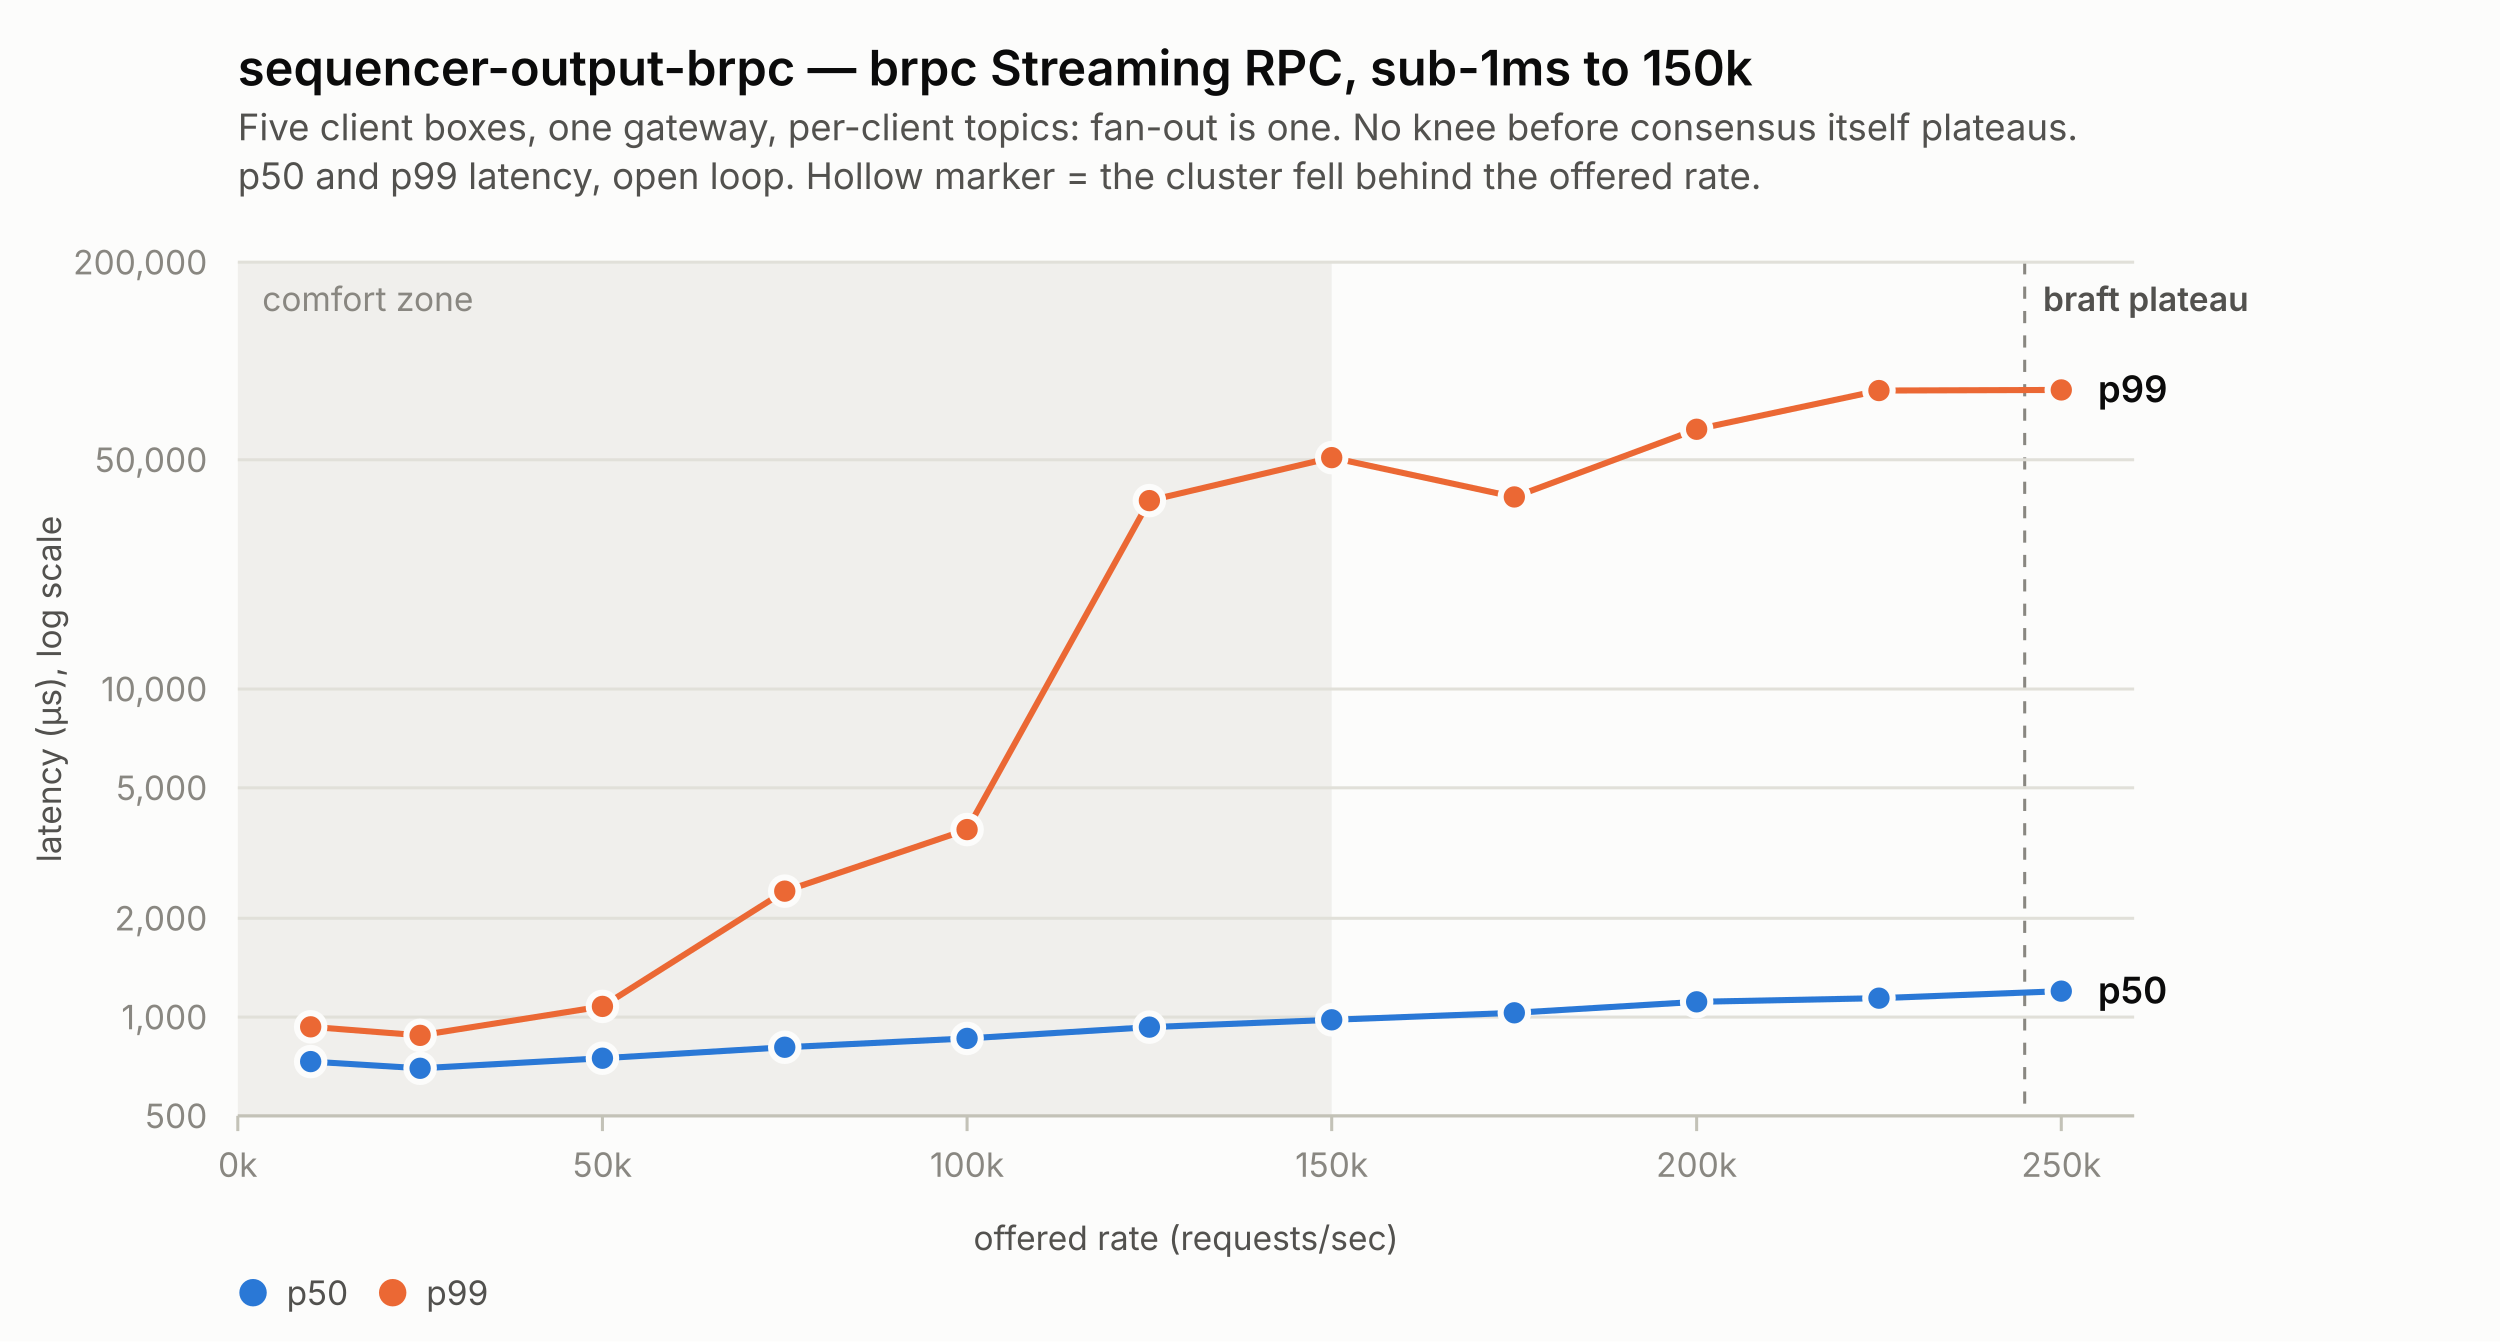
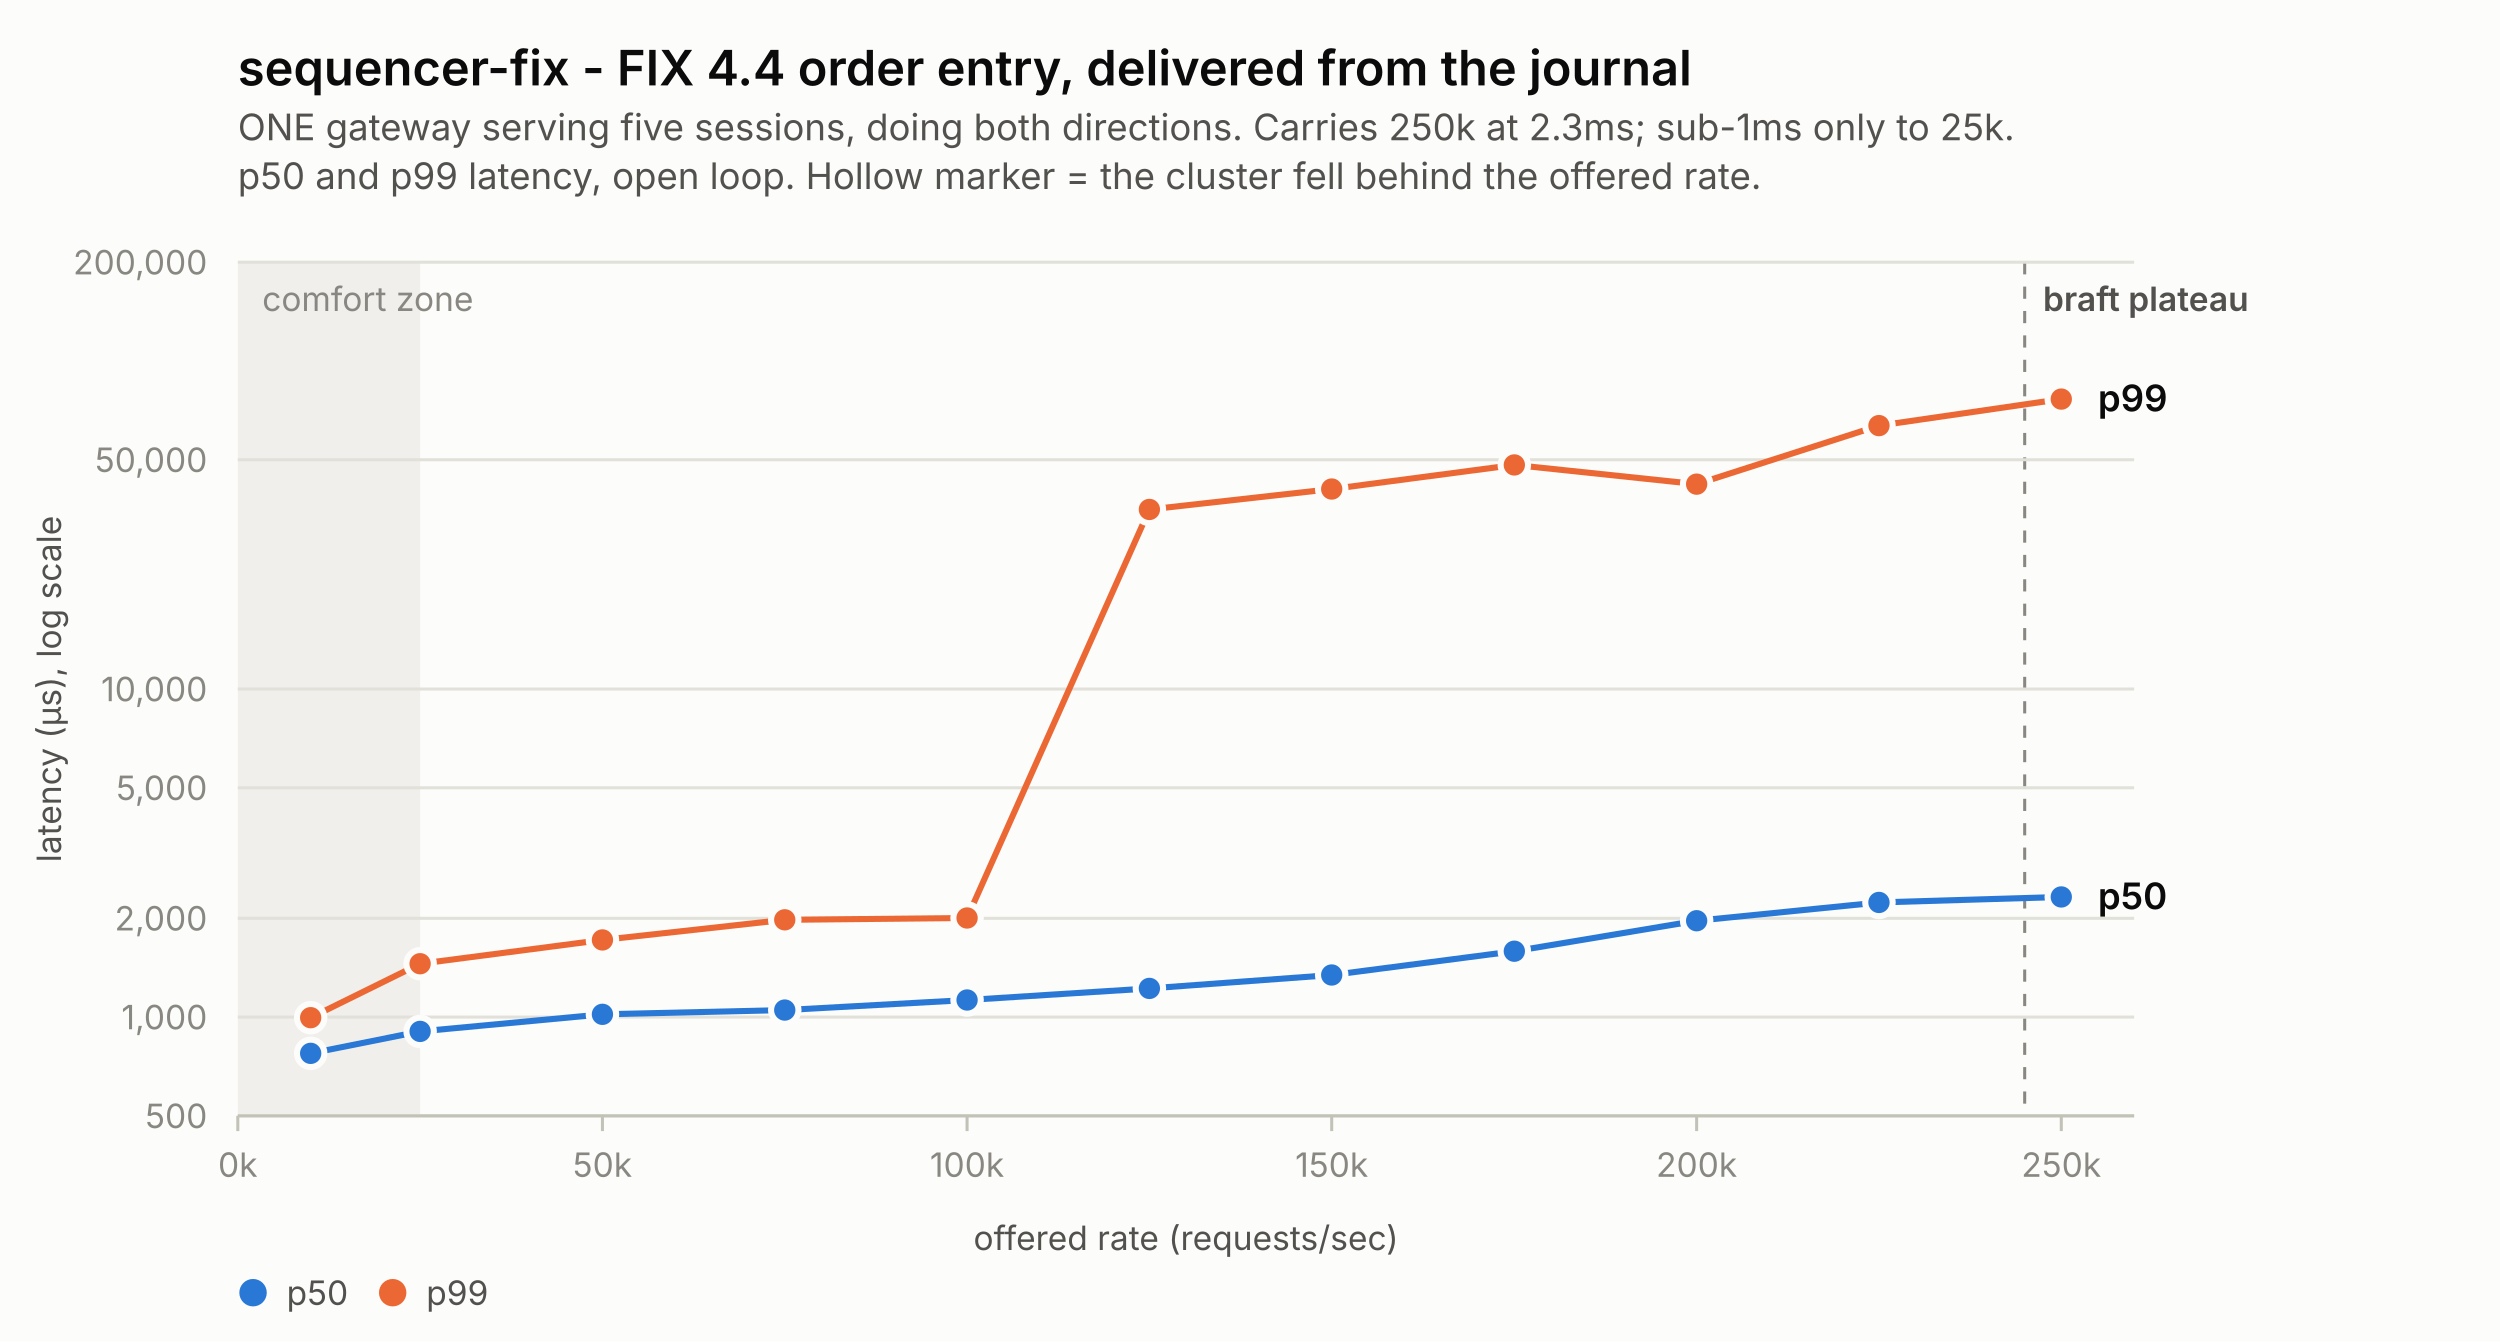
- <svg xmlns="http://www.w3.org/2000/svg" width="820" height="440" viewBox="0 0 820 440" font-family="system-ui,-apple-system,&quot;Segoe UI&quot;,sans-serif" role="img" aria-label="sequencer-output-brpc — brpc Streaming RPC, sub-1ms to 150k">
+ <svg xmlns="http://www.w3.org/2000/svg" width="820" height="440" viewBox="0 0 820 440" font-family="system-ui,-apple-system,&quot;Segoe UI&quot;,sans-serif" role="img" aria-label="sequencer-fix - FIX 4.4 order entry, delivered from the journal">
  <rect width="820" height="440" fill="#fcfcfb" />
-   <text x="78" y="28" font-size="16" font-weight="600" fill="#0b0b0b">sequencer-output-brpc — brpc Streaming RPC, sub-1ms to 150k</text>
-   <text x="78" y="46" font-size="12" fill="#52514e">Five client boxes, one gateway, per-client topics: fan-out is one. No knee before consensus itself plateaus.</text>
+   <text x="78" y="28" font-size="16" font-weight="600" fill="#0b0b0b">sequencer-fix - FIX 4.4 order entry, delivered from the journal</text>
+   <text x="78" y="46" font-size="12" fill="#52514e">ONE gateway serving five sessions, doing both directions. Carries 250k at 2.3ms; sub-1ms only to 25k.</text>
  <text x="78" y="62" font-size="12" fill="#52514e">p50 and p99 latency, open loop. Hollow marker = the cluster fell behind the offered rate.</text>
-   <rect x="78" y="86" width="358.8" height="280" fill="#f0efec" />
+   <rect x="78" y="86" width="59.8" height="280" fill="#f0efec" />
  <text x="86" y="102" font-size="11" fill="#898781">comfort zone</text>
  <line x1="664.1" y1="86" x2="664.1" y2="366" stroke="#898781" stroke-width="1" stroke-dasharray="4 4" />
  <text x="670.1" y="102" font-size="11" font-weight="600" fill="#52514e">braft plateau</text>
  <line x1="78" y1="366.0" x2="700" y2="366.0" stroke="#e1e0d9" stroke-width="1" />
  <text x="68" y="370.0" font-size="11" fill="#898781" text-anchor="end">500</text>
  <line x1="78" y1="333.6" x2="700" y2="333.6" stroke="#e1e0d9" stroke-width="1" />
  <text x="68" y="337.6" font-size="11" fill="#898781" text-anchor="end">1,000</text>
  <line x1="78" y1="301.2" x2="700" y2="301.2" stroke="#e1e0d9" stroke-width="1" />
  <text x="68" y="305.2" font-size="11" fill="#898781" text-anchor="end">2,000</text>
  <line x1="78" y1="258.4" x2="700" y2="258.4" stroke="#e1e0d9" stroke-width="1" />
  <text x="68" y="262.4" font-size="11" fill="#898781" text-anchor="end">5,000</text>
  <line x1="78" y1="226.0" x2="700" y2="226.0" stroke="#e1e0d9" stroke-width="1" />
  <text x="68" y="230.0" font-size="11" fill="#898781" text-anchor="end">10,000</text>
  <line x1="78" y1="150.8" x2="700" y2="150.8" stroke="#e1e0d9" stroke-width="1" />
  <text x="68" y="154.8" font-size="11" fill="#898781" text-anchor="end">50,000</text>
  <line x1="78" y1="86.0" x2="700" y2="86.0" stroke="#e1e0d9" stroke-width="1" />
  <text x="68" y="90.0" font-size="11" fill="#898781" text-anchor="end">200,000</text>
  <text x="20" y="226" font-size="11" fill="#52514e" text-anchor="middle" transform="rotate(-90 20 226)">latency (µs), log scale</text>
  <line x1="78" y1="366" x2="700" y2="366" stroke="#c3c2b7" stroke-width="1" />
  <line x1="78.0" y1="366" x2="78.0" y2="371" stroke="#c3c2b7" stroke-width="1" />
  <text x="78.0" y="386" font-size="11" fill="#898781" text-anchor="middle">0k</text>
  <line x1="197.6" y1="366" x2="197.6" y2="371" stroke="#c3c2b7" stroke-width="1" />
  <text x="197.6" y="386" font-size="11" fill="#898781" text-anchor="middle">50k</text>
  <line x1="317.2" y1="366" x2="317.2" y2="371" stroke="#c3c2b7" stroke-width="1" />
  <text x="317.2" y="386" font-size="11" fill="#898781" text-anchor="middle">100k</text>
  <line x1="436.8" y1="366" x2="436.8" y2="371" stroke="#c3c2b7" stroke-width="1" />
  <text x="436.8" y="386" font-size="11" fill="#898781" text-anchor="middle">150k</text>
  <line x1="556.5" y1="366" x2="556.5" y2="371" stroke="#c3c2b7" stroke-width="1" />
  <text x="556.5" y="386" font-size="11" fill="#898781" text-anchor="middle">200k</text>
  <line x1="676.1" y1="366" x2="676.1" y2="371" stroke="#c3c2b7" stroke-width="1" />
  <text x="676.1" y="386" font-size="11" fill="#898781" text-anchor="middle">250k</text>
  <text x="389" y="410" font-size="11" fill="#52514e" text-anchor="middle">offered rate (requests/sec)</text>
  <defs>
    <clipPath id="plot">
      <rect x="72" y="80" width="634" height="292" />
    </clipPath>
  </defs>
  <g clip-path="url(#plot)">
-     <path d="M101.9,336.8 L137.8,339.6 L197.6,330.1 L257.4,292.3 L317.2,272.1 L377.0,164.2 L436.8,150.1 L496.7,163.0 L556.5,140.8 L616.3,128.1 L676.1,127.9" fill="none" stroke="#eb6834" stroke-width="2" stroke-linejoin="round" stroke-linecap="round" />
-     <circle cx="101.9" cy="336.8" r="4.5" fill="#eb6834" stroke="#fcfcfb" stroke-width="2" />
-     <circle cx="137.8" cy="339.6" r="4.5" fill="#eb6834" stroke="#fcfcfb" stroke-width="2" />
-     <circle cx="197.6" cy="330.1" r="4.5" fill="#eb6834" stroke="#fcfcfb" stroke-width="2" />
-     <circle cx="257.4" cy="292.3" r="4.5" fill="#eb6834" stroke="#fcfcfb" stroke-width="2" />
-     <circle cx="317.2" cy="272.1" r="4.5" fill="#eb6834" stroke="#fcfcfb" stroke-width="2" />
-     <circle cx="377.0" cy="164.2" r="4.5" fill="#eb6834" stroke="#fcfcfb" stroke-width="2" />
-     <circle cx="436.8" cy="150.1" r="4.5" fill="#eb6834" stroke="#fcfcfb" stroke-width="2" />
-     <circle cx="496.7" cy="163.0" r="4.5" fill="#eb6834" stroke="#fcfcfb" stroke-width="2" />
-     <circle cx="556.5" cy="140.8" r="4.5" fill="#eb6834" stroke="#fcfcfb" stroke-width="2" />
-     <circle cx="616.3" cy="128.1" r="4.5" fill="#eb6834" stroke="#fcfcfb" stroke-width="2" />
-     <circle cx="676.1" cy="127.9" r="4.5" fill="#eb6834" stroke="#fcfcfb" stroke-width="2" />
-     <path d="M101.9,348.2 L137.8,350.4 L197.6,347.1 L257.4,343.5 L317.2,340.6 L377.0,336.9 L436.8,334.5 L496.7,332.2 L556.5,328.6 L616.3,327.4 L676.1,325.1" fill="none" stroke="#2a78d6" stroke-width="2" stroke-linejoin="round" stroke-linecap="round" />
-     <circle cx="101.9" cy="348.2" r="4.5" fill="#2a78d6" stroke="#fcfcfb" stroke-width="2" />
-     <circle cx="137.8" cy="350.4" r="4.5" fill="#2a78d6" stroke="#fcfcfb" stroke-width="2" />
-     <circle cx="197.6" cy="347.1" r="4.5" fill="#2a78d6" stroke="#fcfcfb" stroke-width="2" />
-     <circle cx="257.4" cy="343.5" r="4.5" fill="#2a78d6" stroke="#fcfcfb" stroke-width="2" />
-     <circle cx="317.2" cy="340.6" r="4.5" fill="#2a78d6" stroke="#fcfcfb" stroke-width="2" />
-     <circle cx="377.0" cy="336.9" r="4.5" fill="#2a78d6" stroke="#fcfcfb" stroke-width="2" />
-     <circle cx="436.8" cy="334.5" r="4.5" fill="#2a78d6" stroke="#fcfcfb" stroke-width="2" />
-     <circle cx="496.7" cy="332.2" r="4.5" fill="#2a78d6" stroke="#fcfcfb" stroke-width="2" />
-     <circle cx="556.5" cy="328.6" r="4.5" fill="#2a78d6" stroke="#fcfcfb" stroke-width="2" />
-     <circle cx="616.3" cy="327.4" r="4.5" fill="#2a78d6" stroke="#fcfcfb" stroke-width="2" />
-     <circle cx="676.1" cy="325.1" r="4.5" fill="#2a78d6" stroke="#fcfcfb" stroke-width="2" />
+     <path d="M101.9,333.8 L137.8,316.1 L197.6,308.3 L257.4,301.7 L317.2,301.1 L377.0,167.1 L436.8,160.4 L496.7,152.5 L556.5,158.8 L616.3,139.6 L676.1,130.9" fill="none" stroke="#eb6834" stroke-width="2" stroke-linejoin="round" stroke-linecap="round" />
+     <circle cx="101.9" cy="333.8" r="4.5" fill="#eb6834" stroke="#fcfcfb" stroke-width="2" />
+     <circle cx="137.8" cy="316.1" r="4.5" fill="#eb6834" stroke="#fcfcfb" stroke-width="2" />
+     <circle cx="197.6" cy="308.3" r="4.5" fill="#eb6834" stroke="#fcfcfb" stroke-width="2" />
+     <circle cx="257.4" cy="301.7" r="4.5" fill="#eb6834" stroke="#fcfcfb" stroke-width="2" />
+     <circle cx="317.2" cy="301.1" r="4.5" fill="#eb6834" stroke="#fcfcfb" stroke-width="2" />
+     <circle cx="377.0" cy="167.1" r="4.5" fill="#eb6834" stroke="#fcfcfb" stroke-width="2" />
+     <circle cx="436.8" cy="160.4" r="4.5" fill="#eb6834" stroke="#fcfcfb" stroke-width="2" />
+     <circle cx="496.7" cy="152.5" r="4.5" fill="#eb6834" stroke="#fcfcfb" stroke-width="2" />
+     <circle cx="556.5" cy="158.8" r="4.5" fill="#eb6834" stroke="#fcfcfb" stroke-width="2" />
+     <circle cx="616.3" cy="139.6" r="4.5" fill="#eb6834" stroke="#fcfcfb" stroke-width="2" />
+     <circle cx="676.1" cy="130.9" r="4.5" fill="#eb6834" stroke="#fcfcfb" stroke-width="2" />
+     <path d="M101.9,345.5 L137.8,338.3 L197.6,332.7 L257.4,331.3 L317.2,328.0 L377.0,324.2 L436.8,319.8 L496.7,312.0 L556.5,302.0 L616.3,296.0 L676.1,294.2" fill="none" stroke="#2a78d6" stroke-width="2" stroke-linejoin="round" stroke-linecap="round" />
+     <circle cx="101.9" cy="345.5" r="4.5" fill="#2a78d6" stroke="#fcfcfb" stroke-width="2" />
+     <circle cx="137.8" cy="338.3" r="4.5" fill="#2a78d6" stroke="#fcfcfb" stroke-width="2" />
+     <circle cx="197.6" cy="332.7" r="4.5" fill="#2a78d6" stroke="#fcfcfb" stroke-width="2" />
+     <circle cx="257.4" cy="331.3" r="4.5" fill="#2a78d6" stroke="#fcfcfb" stroke-width="2" />
+     <circle cx="317.2" cy="328.0" r="4.5" fill="#2a78d6" stroke="#fcfcfb" stroke-width="2" />
+     <circle cx="377.0" cy="324.2" r="4.5" fill="#2a78d6" stroke="#fcfcfb" stroke-width="2" />
+     <circle cx="436.8" cy="319.8" r="4.5" fill="#2a78d6" stroke="#fcfcfb" stroke-width="2" />
+     <circle cx="496.7" cy="312.0" r="4.5" fill="#2a78d6" stroke="#fcfcfb" stroke-width="2" />
+     <circle cx="556.5" cy="302.0" r="4.5" fill="#2a78d6" stroke="#fcfcfb" stroke-width="2" />
+     <circle cx="616.3" cy="296.0" r="4.5" fill="#2a78d6" stroke="#fcfcfb" stroke-width="2" />
+     <circle cx="676.1" cy="294.2" r="4.5" fill="#2a78d6" stroke="#fcfcfb" stroke-width="2" />
  </g>
-   <text x="688.1" y="131.9" font-size="12" font-weight="600" fill="#0b0b0b">p99</text>
-   <text x="688.1" y="329.1" font-size="12" font-weight="600" fill="#0b0b0b">p50</text>
+   <text x="688.1" y="134.9" font-size="12" font-weight="600" fill="#0b0b0b">p99</text>
+   <text x="688.1" y="298.2" font-size="12" font-weight="600" fill="#0b0b0b">p50</text>
  <circle cx="83" cy="424" r="4.5" fill="#2a78d6" />
  <text x="94" y="428" font-size="11" fill="#52514e">p50</text>
  <circle cx="128.8" cy="424" r="4.5" fill="#eb6834" />
  <text x="139.8" y="428" font-size="11" fill="#52514e">p99</text>
</svg>
